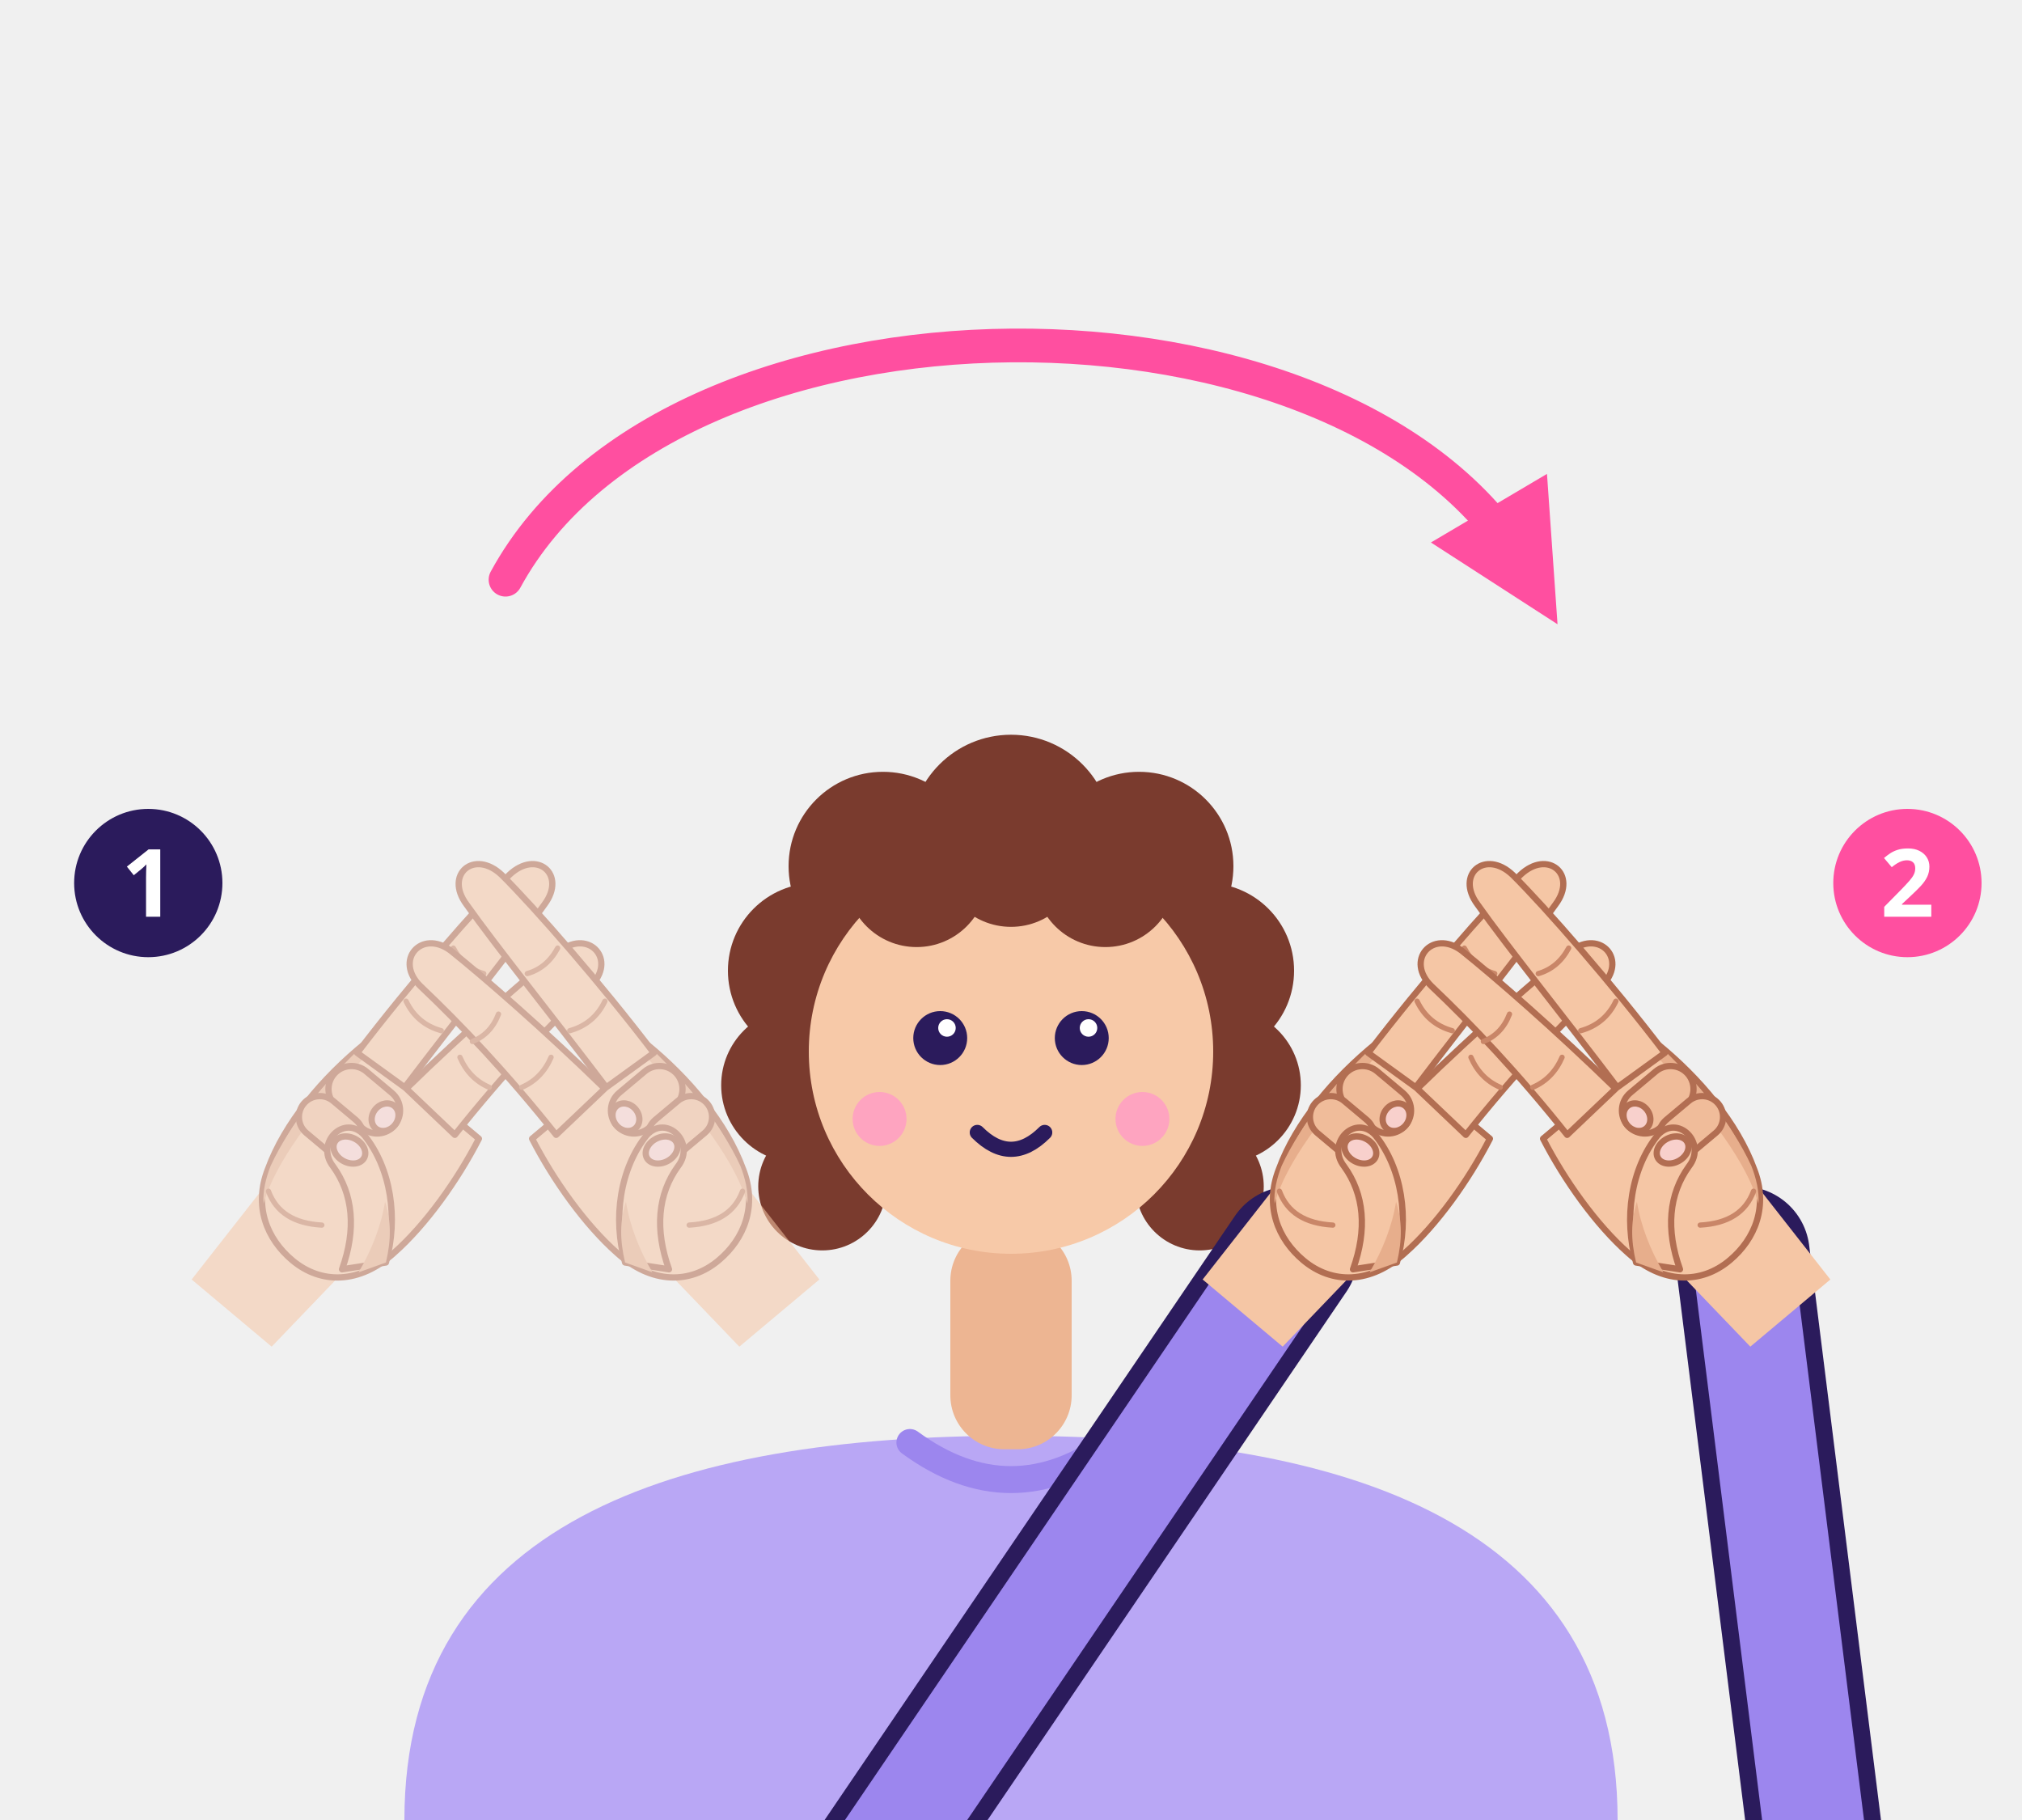
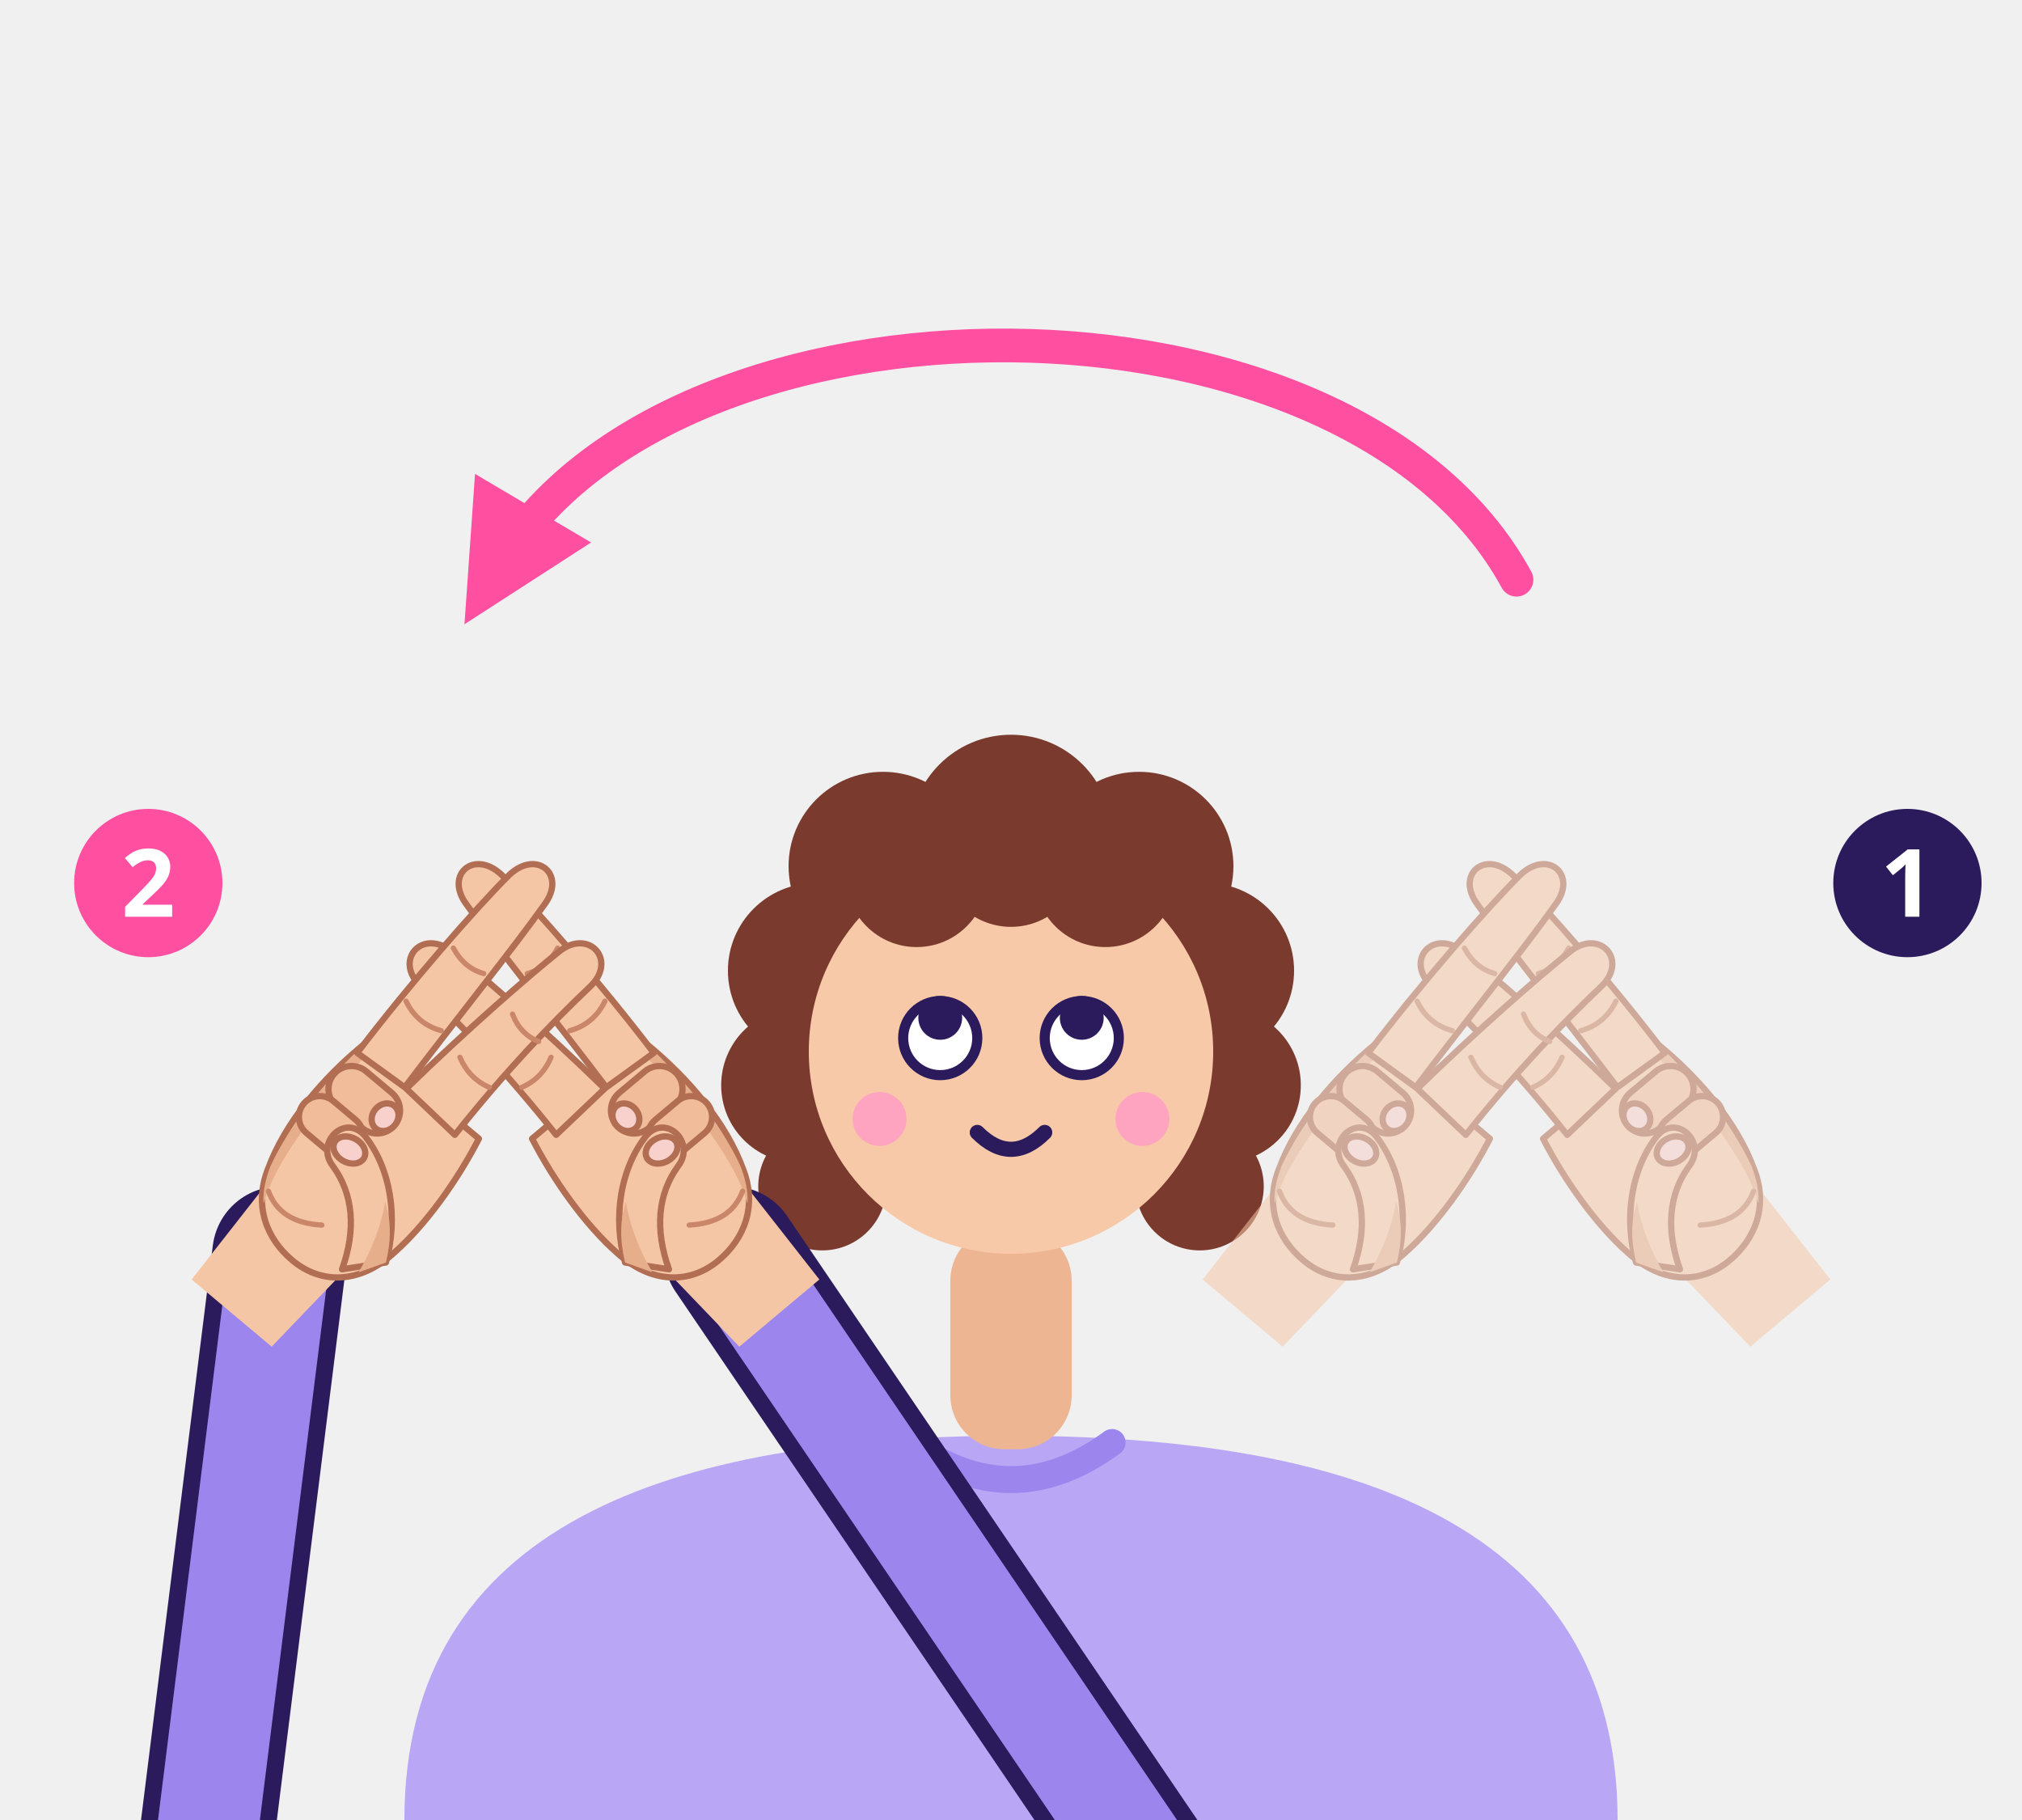
<svg xmlns="http://www.w3.org/2000/svg" viewBox="0 0 600 540">
  <defs>
    <g id="mano" stroke="#B26E52" stroke-width="3" stroke-linejoin="round" stroke-linecap="round">
      <path d="M-27 36 L-25 96 L25 96 L29 36 Z" fill="#F5C6A5" stroke="none" />
      <path d="M-34 -44 C-39 -18 -39 10 -31 32 C-25 50 -10 58 6 58 C24 58 38 46 41 24 C44 4 42 -22 37 -44 Z" fill="#F5C6A5" />
      <path d="M-34 -44 C-37 -20 -37 8 -31 30 C-29 36 -26 42 -22 46 C-30 28 -32 0 -30 -40 Z" fill="#E7AE8C" stroke="none" />
      <path d="M-34 -38 C-36 -80 -35 -128 -33 -150 C-31 -168 -12 -168 -11 -150 C-9 -126 -8 -80 -6 -40 Z" fill="#F5C6A5" />
      <path d="M-5 -40 C-1 -80 5 -118 9 -138 C13 -155 33 -152 31 -134 C28 -108 26 -76 27 -38 Z" fill="#F5C6A5" />
      <g fill="none" stroke="#C98668" stroke-width="2.5">
        <path d="M-31 -106 q10 4 19 0" />
        <path d="M-32 -72 q11 5 22 0" />
        <path d="M11 -100 q9 5 18 2" />
        <path d="M5 -68 q10 5 20 2" />
        <path d="M-24 40 q14 8 30 -4" />
      </g>
      <rect x="-36" y="-34" width="38" height="22" rx="11" fill="#F0BC9A" />
      <rect x="-38" y="-13" width="34" height="20" rx="10" fill="#F0BC9A" />
      <ellipse cx="-4" cy="-23" rx="6" ry="7" fill="#F8D0CC" />
      <ellipse cx="-7" cy="-3" rx="5.5" ry="6.5" fill="#F8D0CC" />
      <path d="M41 30 C32 10 14 -6 -6 -10 C-20 -12 -22 8 -8 11 C8 15 20 27 27 46 Z" fill="#F5C6A5" />
      <path d="M41 30 C36 20 30 13 22 8 C28 18 32 30 34 42 Z" fill="#E7AE8C" stroke="none" />
      <ellipse cx="-7" cy="0" rx="8" ry="6" fill="#F8D0CC" transform="rotate(-12 -7 0)" />
    </g>
    <marker id="punta" viewBox="0 0 10 10" refX="5" refY="5" markerWidth="4" markerHeight="4" orient="auto-start-reverse">
      <path d="M0 0 L10 5 L0 10 Z" fill="#FF4FA0" />
    </marker>
  </defs>
-   <path d="M120 540 C120 452 200 426 300 426 C400 426 480 452 480 540 Z" fill="#B9A7F5" />
-   <rect x="282" y="364" width="36" height="66" rx="16" fill="#EDB592" />
-   <path d="M270 428 Q300 450 330 428" fill="none" stroke="#9C86EE" stroke-width="8" stroke-linecap="round" />
-   <g fill="#7A3B2E">
-     <circle cx="300" cy="248" r="30" />
-     <circle cx="262" cy="257" r="28" />
-     <circle cx="338" cy="257" r="28" />
-     <circle cx="242" cy="288" r="26" />
-     <circle cx="358" cy="288" r="26" />
-     <circle cx="237" cy="322" r="23" />
-     <circle cx="363" cy="322" r="23" />
-     <circle cx="244" cy="352" r="19" />
-     <circle cx="356" cy="352" r="19" />
+   <g transform="translate(600 0) scale(-1 1)">
+     <path d="M120 540 C120 452 200 426 300 426 C400 426 480 452 480 540 Z" fill="#B9A7F5" />
+     <rect x="282" y="364" width="36" height="66" rx="16" fill="#EDB592" />
+     <path d="M270 428 Q300 450 330 428" fill="none" stroke="#9C86EE" stroke-width="8" stroke-linecap="round" />
+     <g fill="#7A3B2E">
+       <circle cx="300" cy="248" r="30" />
+       <circle cx="262" cy="257" r="28" />
+       <circle cx="338" cy="257" r="28" />
+       <circle cx="242" cy="288" r="26" />
+       <circle cx="358" cy="288" r="26" />
+       <circle cx="237" cy="322" r="23" />
+       <circle cx="363" cy="322" r="23" />
+       <circle cx="244" cy="352" r="19" />
+       <circle cx="356" cy="352" r="19" />
+     </g>
+     <circle cx="300" cy="312" r="60" fill="#F7C9A8" />
+     <g fill="#7A3B2E">
+       <circle cx="272" cy="260" r="21" />
+       <circle cx="300" cy="254" r="21" />
+       <circle cx="328" cy="260" r="21" />
+     </g>
+     <circle cx="279" cy="308" r="11" fill="#fff" stroke="#2B1B5C" stroke-width="3" />
+     <circle cx="321" cy="308" r="11" fill="#fff" stroke="#2B1B5C" stroke-width="3" />
+     <circle cx="279" cy="302" r="6.5" fill="#2B1B5C" />
+     <circle cx="321" cy="302" r="6.5" fill="#2B1B5C" />
+     <circle cx="261" cy="332" r="8" fill="#FF9EC4" opacity=".85" />
+     <circle cx="339" cy="332" r="8" fill="#FF9EC4" opacity=".85" />
+     <path d="M290 336 Q300 346 310 336" fill="none" stroke="#2B1B5C" stroke-width="4.5" stroke-linecap="round" />
+     <g opacity=".55">
+       <use href="#mano" transform="translate(107 344) scale(.62) rotate(40)" />
+       <use href="#mano" transform="translate(193 344) scale(-.62 .62) rotate(40)" />
+     </g>
+     <path d="M150 172 C200 80 400 80 452 168" fill="none" stroke="#FF4FA0" stroke-width="10" stroke-linecap="round" marker-end="url(#punta)" />
+     <g fill="none" stroke-linecap="round" stroke-linejoin="round">
+       <path d="M258 556 L383 372" stroke="#2B1B5C" stroke-width="40" />
+       <path d="M258 556 L383 372" stroke="#9C86EE" stroke-width="30" />
+       <path d="M540 556 L517 372" stroke="#2B1B5C" stroke-width="40" />
+       <path d="M540 556 L517 372" stroke="#9C86EE" stroke-width="30" />
+     </g>
+     <use href="#mano" transform="translate(407 344) scale(.62) rotate(40)" />
+     <use href="#mano" transform="translate(493 344) scale(-.62 .62) rotate(40)" />
  </g>
-   <circle cx="300" cy="312" r="60" fill="#F7C9A8" />
-   <g fill="#7A3B2E">
-     <circle cx="272" cy="260" r="21" />
-     <circle cx="300" cy="254" r="21" />
-     <circle cx="328" cy="260" r="21" />
-   </g>
-   <circle cx="279" cy="308" r="8" fill="#2B1B5C" />
-   <circle cx="321" cy="308" r="8" fill="#2B1B5C" />
-   <circle cx="281" cy="305" r="2.6" fill="#fff" />
-   <circle cx="323" cy="305" r="2.6" fill="#fff" />
-   <circle cx="261" cy="332" r="8" fill="#FF9EC4" opacity=".85" />
-   <circle cx="339" cy="332" r="8" fill="#FF9EC4" opacity=".85" />
-   <path d="M290 336 Q300 346 310 336" fill="none" stroke="#2B1B5C" stroke-width="4.5" stroke-linecap="round" />
-   <g opacity=".55">
-     <use href="#mano" transform="translate(107 344) scale(.62) rotate(40)" />
-     <use href="#mano" transform="translate(193 344) scale(-.62 .62) rotate(40)" />
-   </g>
-   <path d="M150 172 C200 80 400 80 452 168" fill="none" stroke="#FF4FA0" stroke-width="10" stroke-linecap="round" marker-end="url(#punta)" />
-   <g fill="none" stroke-linecap="round" stroke-linejoin="round">
-     <path d="M258 556 L383 372" stroke="#2B1B5C" stroke-width="40" />
-     <path d="M258 556 L383 372" stroke="#9C86EE" stroke-width="30" />
-     <path d="M540 556 L517 372" stroke="#2B1B5C" stroke-width="40" />
-     <path d="M540 556 L517 372" stroke="#9C86EE" stroke-width="30" />
-   </g>
-   <use href="#mano" transform="translate(407 344) scale(.62) rotate(40)" />
-   <use href="#mano" transform="translate(493 344) scale(-.62 .62) rotate(40)" />
  <g font-family="Fredoka, sans-serif" font-weight="700" font-size="28" text-anchor="middle" fill="#fff">
-     <circle cx="44" cy="262" r="22" fill="#2B1B5C" />
-     <text x="44" y="272">1</text>
-     <circle cx="566" cy="262" r="22" fill="#FF4FA0" />
-     <text x="566" y="272">2</text>
+     <circle cx="566" cy="262" r="22" fill="#2B1B5C" />
+     <text x="566" y="272">1</text>
+     <circle cx="44" cy="262" r="22" fill="#FF4FA0" />
+     <text x="44" y="272">2</text>
  </g>
</svg>
